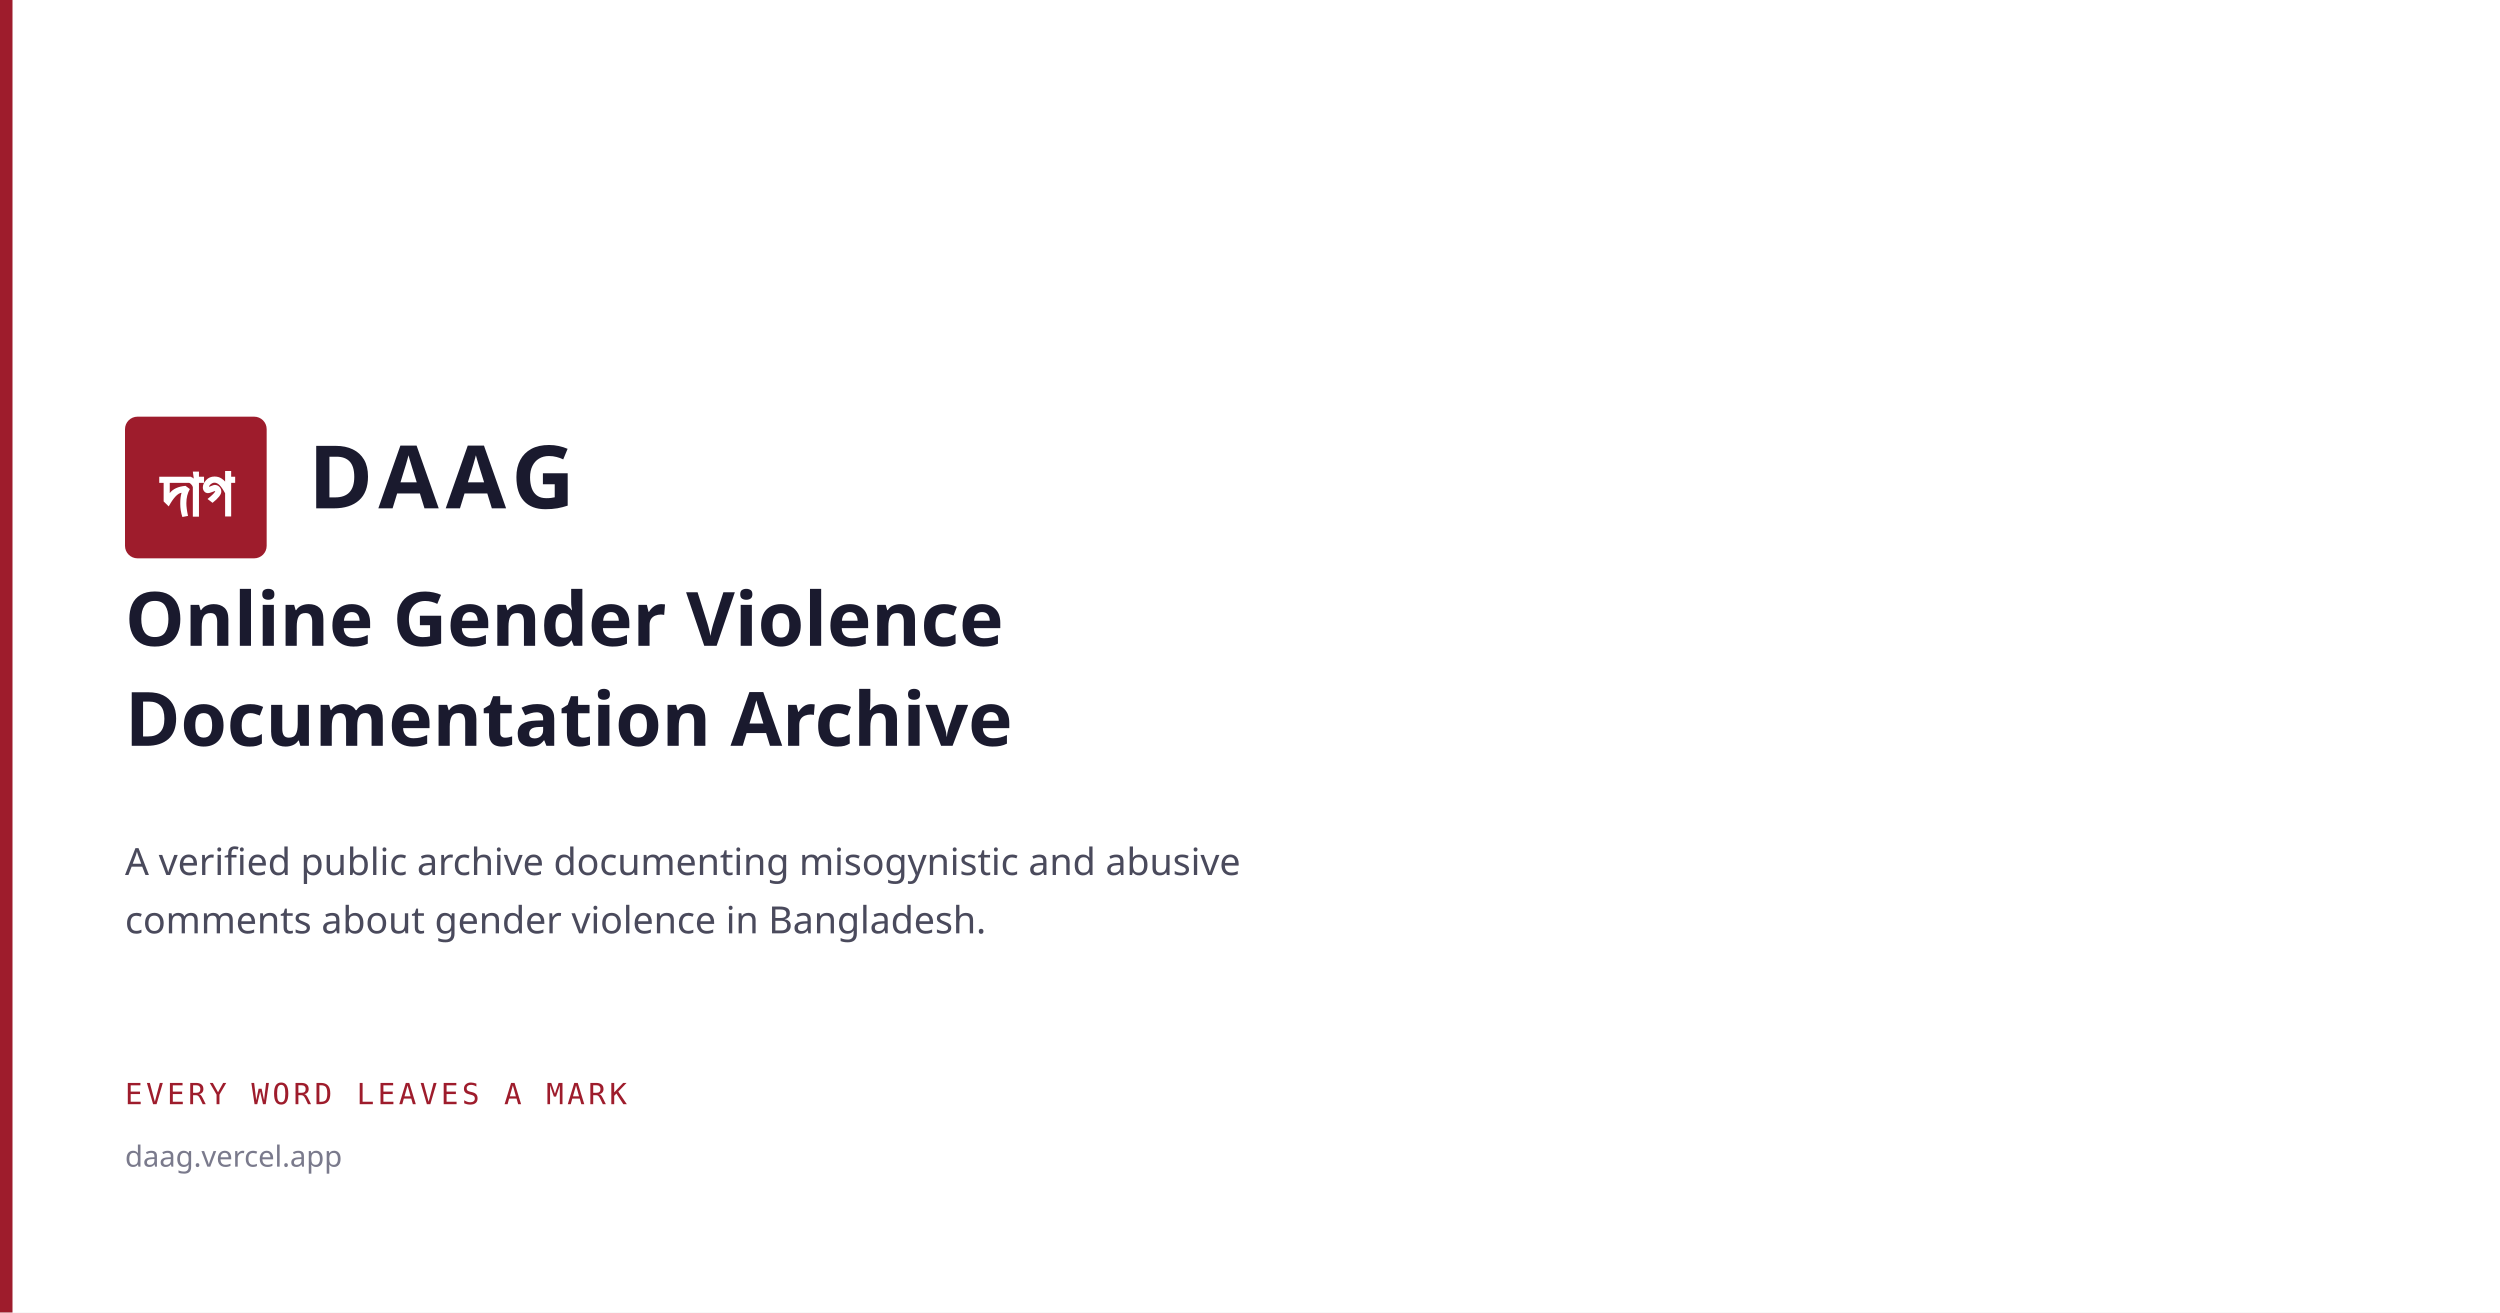
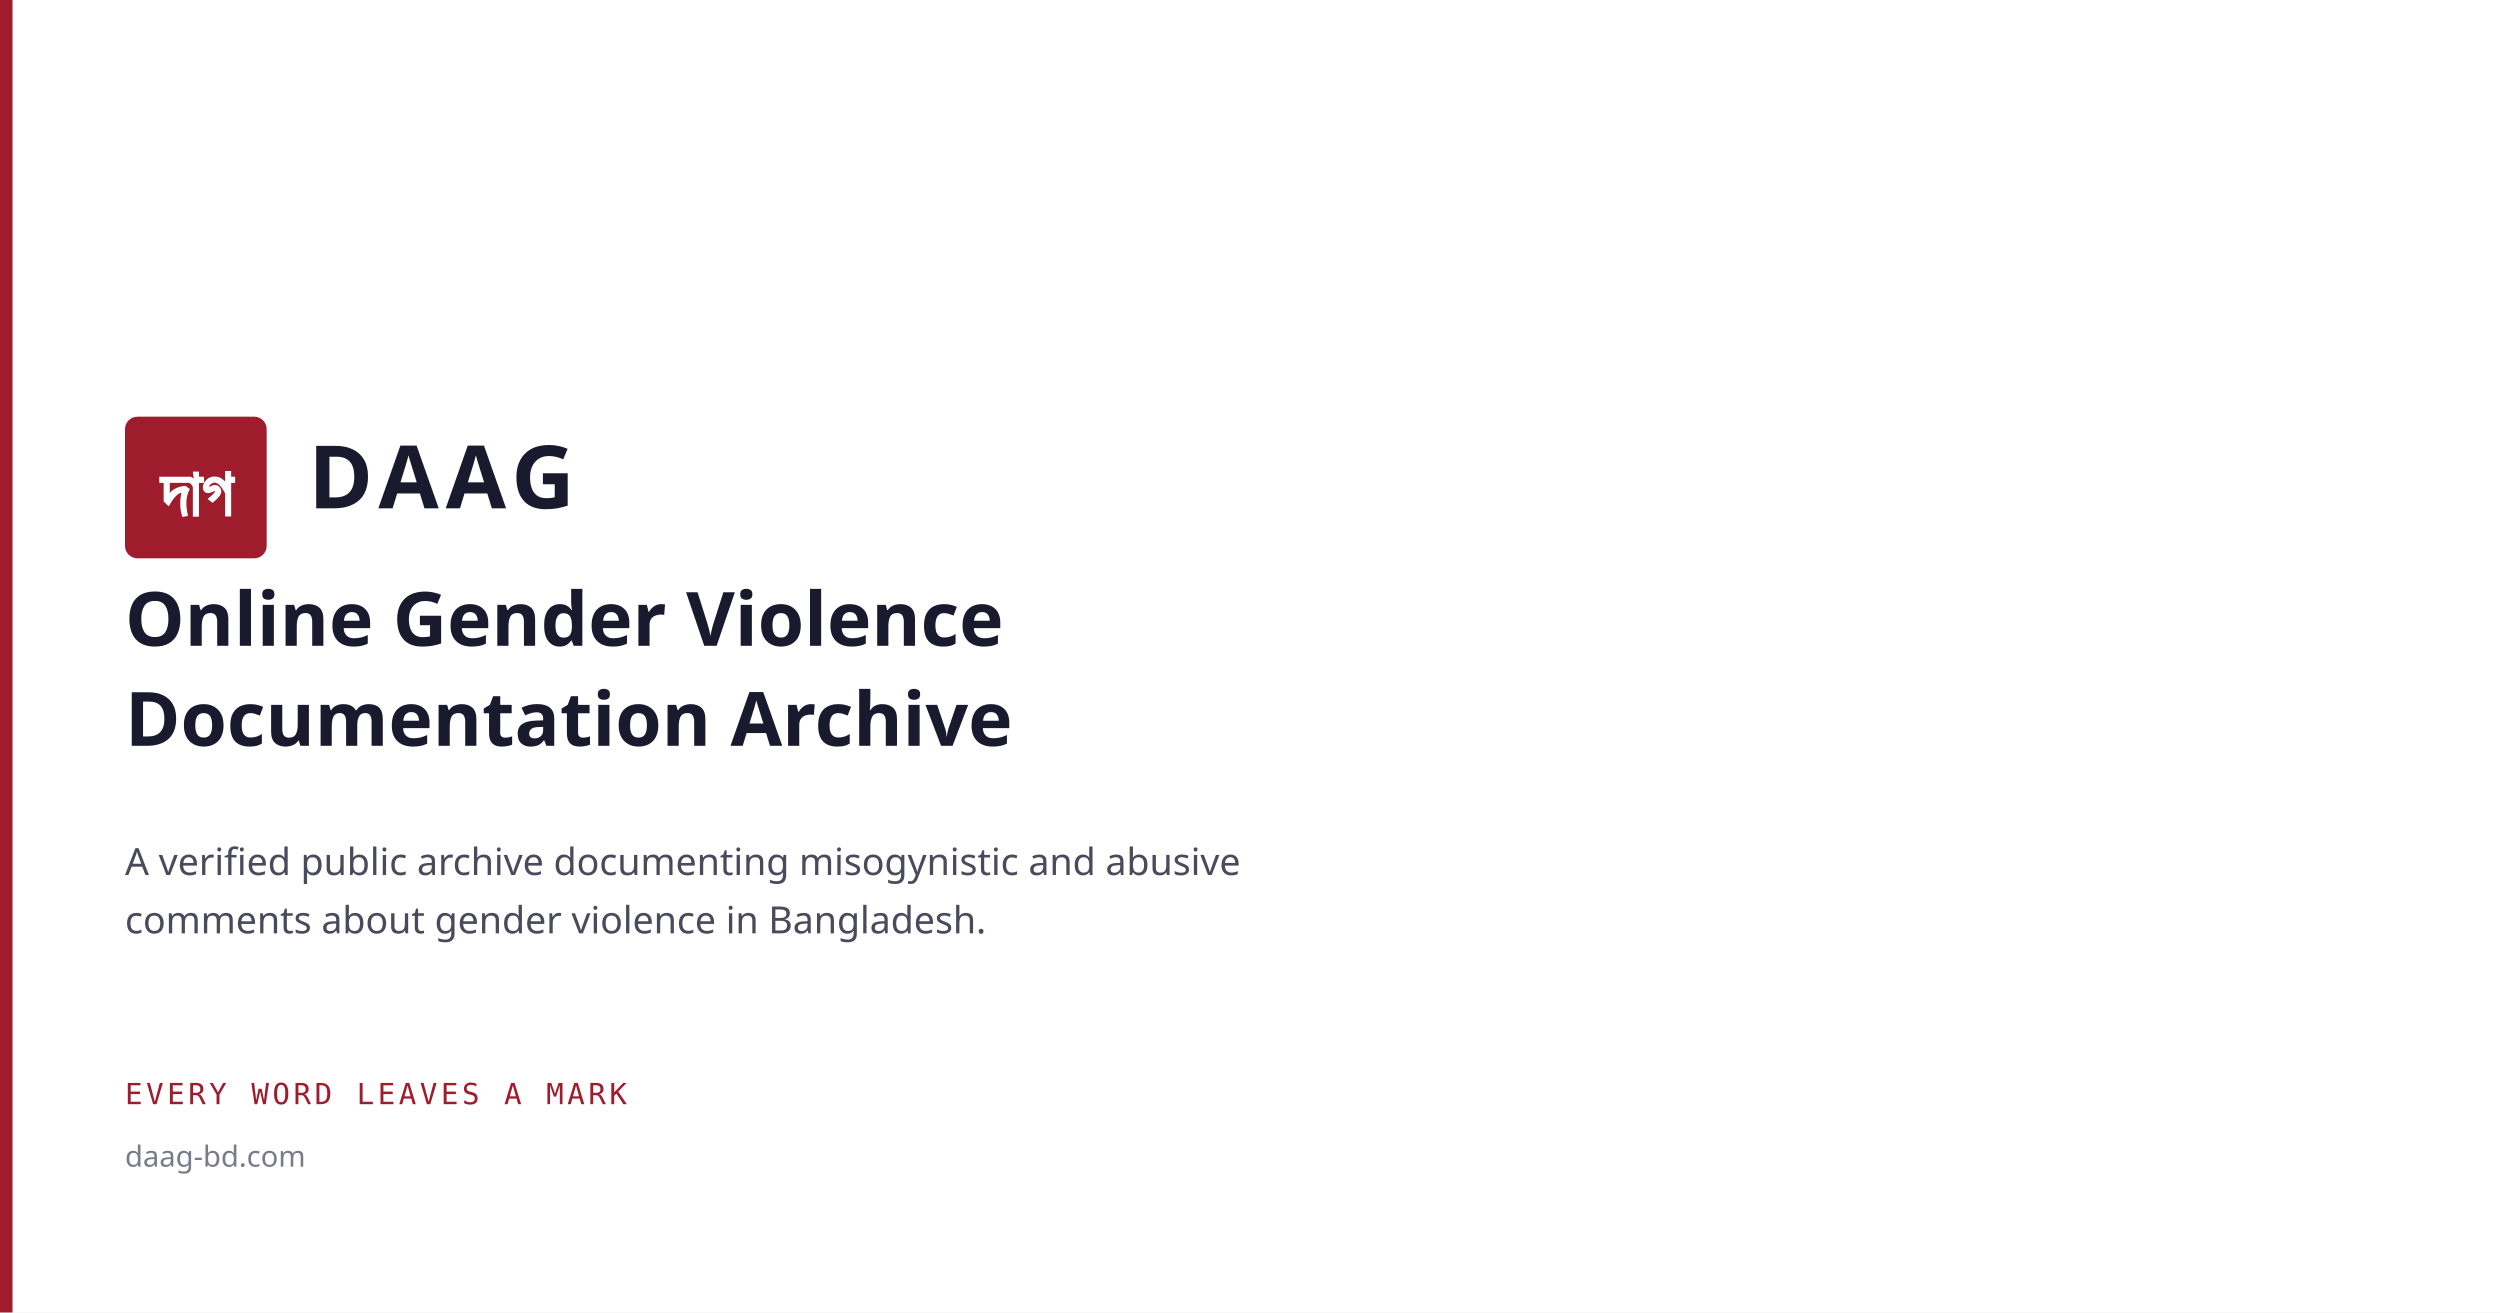
<svg xmlns="http://www.w3.org/2000/svg" width="1200" height="630" viewBox="0 0 1200 630">
  <rect width="1200" height="630" fill="#ffffff" />
  <rect x="0" y="0" width="6" height="630" fill="#9e1c2c" />
  <rect x="60" y="200" width="68" height="68" rx="6" fill="#9e1c2c" />
  <text x="94" y="248" font-family="sans-serif" font-size="32" font-weight="700" fill="#ffffff" text-anchor="middle">দাগ</text>
  <text x="148" y="244" font-family="sans-serif" font-size="42" font-weight="700" fill="#1a1a2e" letter-spacing="0.08em">DAAG</text>
  <text x="60" y="310" font-family="sans-serif" font-size="36" font-weight="600" fill="#1a1a2e">Online Gender Violence</text>
  <text x="60" y="358" font-family="sans-serif" font-size="36" font-weight="600" fill="#1a1a2e">Documentation Archive</text>
  <text x="60" y="420" font-family="sans-serif" font-size="18" fill="#4a4a5c">A verified public archive documenting misogynistic and abusive</text>
  <text x="60" y="448" font-family="sans-serif" font-size="18" fill="#4a4a5c">comments about gender violence in Bangladesh.</text>
  <text x="60" y="530" font-family="monospace" font-size="14" fill="#9e1c2c" letter-spacing="0.12em">EVERY WORD LEAVES A MARK</text>
-   <text x="60" y="560" font-family="sans-serif" font-size="14" fill="#7a7a8c">daag.vercel.app</text>
+   <text x="60" y="560" font-family="sans-serif" font-size="14" fill="#7a7a8c">daag-bd.com</text>
</svg>
